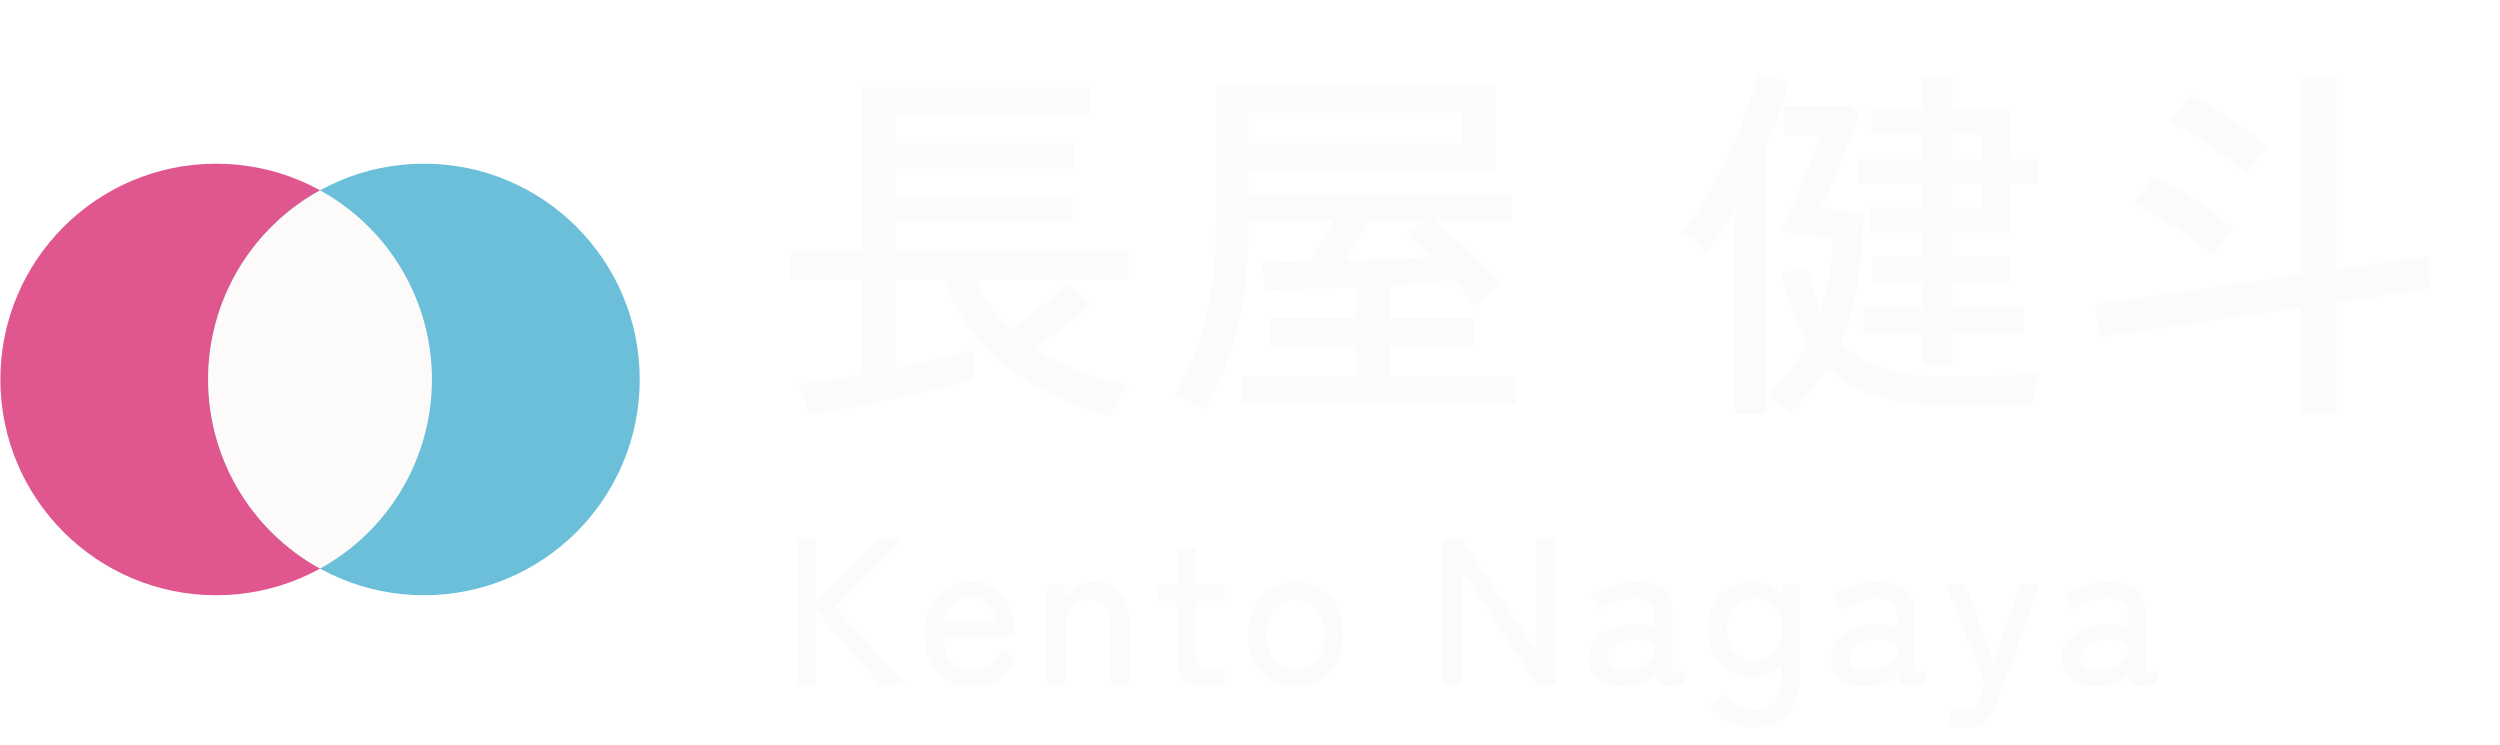
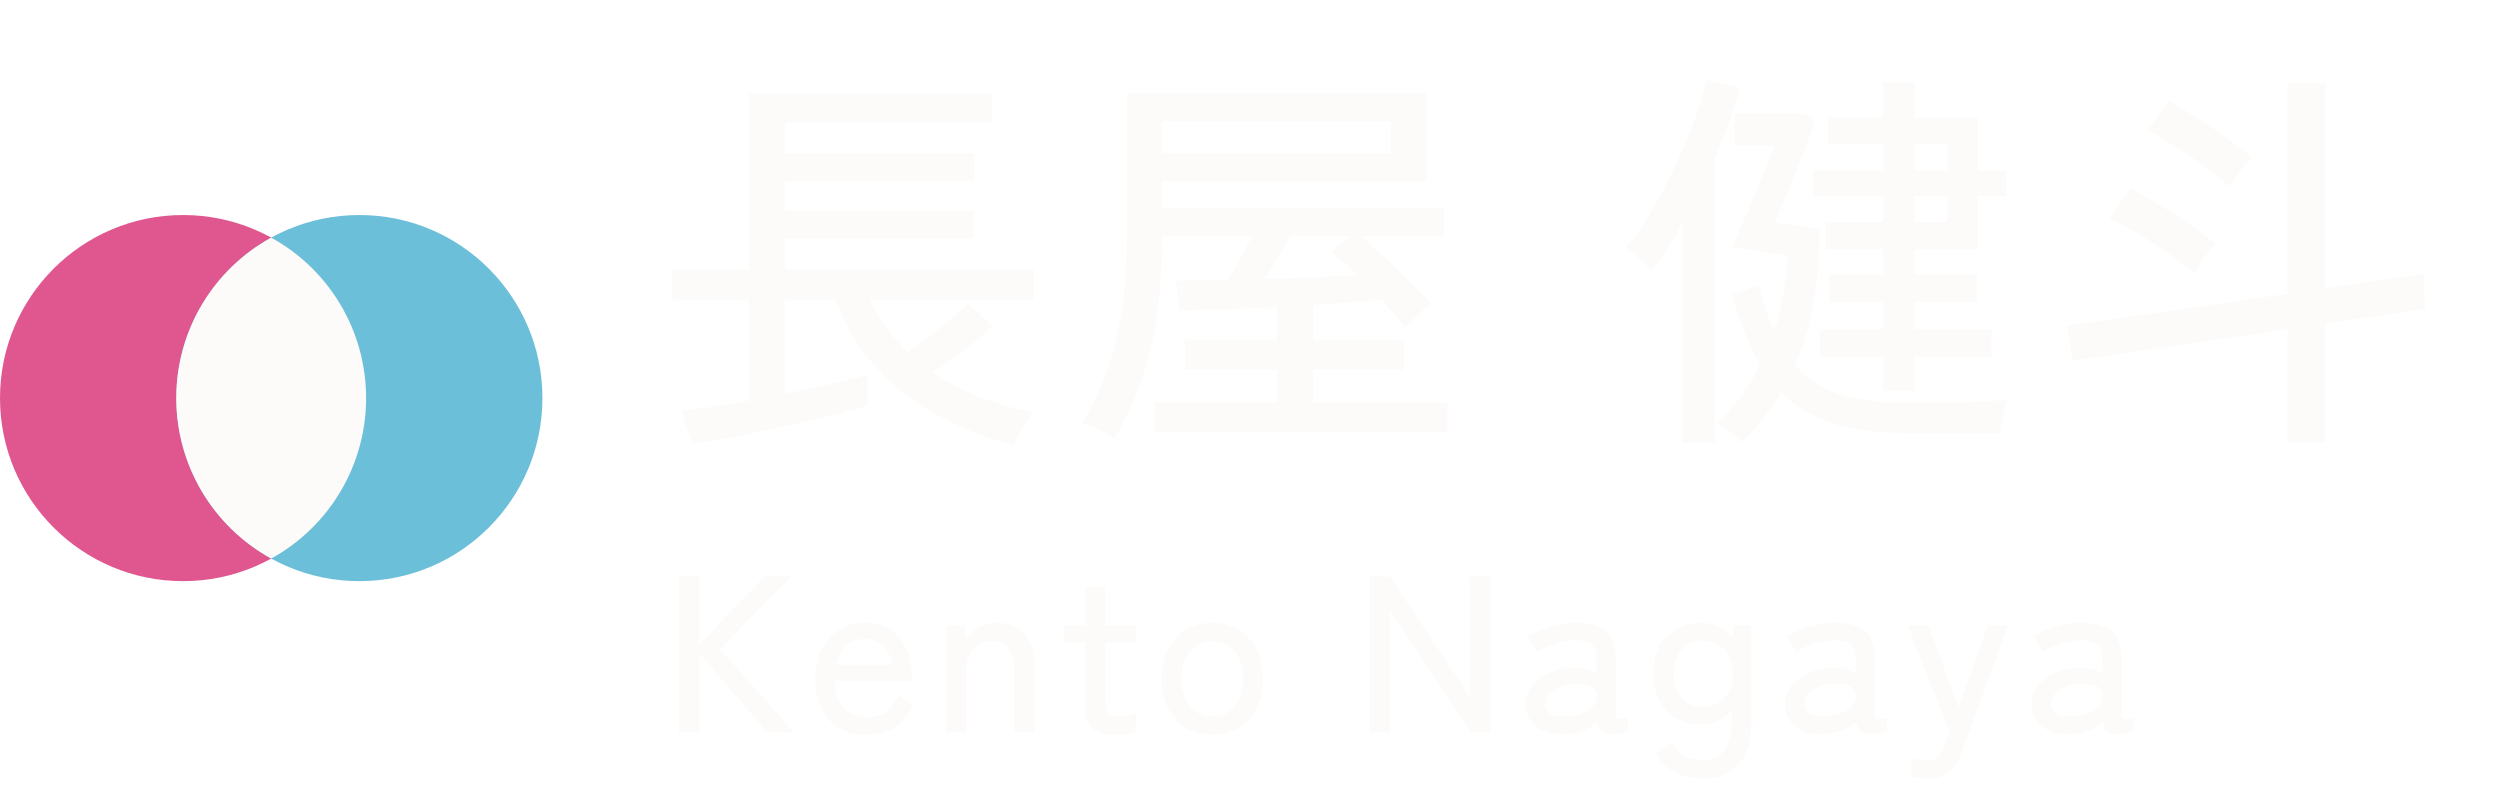
- <svg xmlns="http://www.w3.org/2000/svg" viewBox="0 0 335.9 100.0" width="336" height="100" role="img" aria-label="長屋 健斗 Kento Nagaya">
-   <circle cx="29.00" cy="51.00" r="29.00" fill="#E0578F" />
-   <circle cx="56.93" cy="51.00" r="29.00" fill="#6BBFD9" />
-   <path d="M42.96 25.58A29.00 29.00 0 0 1 42.96 76.42A29.00 29.00 0 0 1 42.96 25.58Z" fill="#FCFBF9" />
-   <path fill="#FCFBF9" d="M149.176 55.9Q143.976 54.55 139.551 52.15Q135.126 49.75 131.851 46.125Q128.576 42.5 126.776 37.6H120.376V49.45Q123.526 48.85 126.351 48.2Q129.176 47.55 130.776 47.05V50.95Q129.476 51.35 127.301 51.925Q125.126 52.5 122.526 53.075Q119.926 53.65 117.301 54.2Q114.676 54.75 112.426 55.15Q110.176 55.55 108.726 55.75L107.376 51.55Q108.726 51.45 111.001 51.125Q113.276 50.8 115.876 50.3V37.6H106.226V33.8H115.876V11.7H146.376V15.45H120.376V19.25H144.176V22.7H120.376V26.5H144.126V29.95H120.376V33.8H151.626V37.6H131.026Q131.926 39.5 133.151 41.15Q134.376 42.8 135.826 44.2Q136.976 43.45 138.401 42.35Q139.826 41.25 141.176 40.125Q142.526 39.0 143.376 38.1L146.476 41.0Q145.576 41.85 144.276 42.875Q142.976 43.9 141.601 44.925Q140.226 45.95 138.976 46.75Q141.726 48.65 144.951 49.9Q148.176 51.15 151.626 51.75Q151.276 52.15 150.751 52.95Q150.226 53.75 149.801 54.575Q149.376 55.4 149.176 55.9ZM161.776 55.1Q161.426 54.8 160.626 54.4Q159.826 54.0 159.026 53.625Q158.226 53.25 157.726 53.15Q160.276 49.15 161.826 43.4Q163.376 37.65 163.376 29.65V11.65H200.976V22.75H167.776V26.15H203.176V29.65H192.776Q194.126 30.8 195.751 32.325Q197.376 33.85 198.951 35.4Q200.526 36.95 201.626 38.15Q201.226 38.4 200.551 38.975Q199.876 39.55 199.276 40.175Q198.676 40.8 198.326 41.2Q197.776 40.4 197.001 39.5Q196.226 38.6 195.376 37.65Q193.726 37.8 191.501 37.975Q189.276 38.15 186.776 38.3V42.75H198.176V46.4H186.776V50.6H203.626V54.25H166.826V50.6H182.226V46.4H170.676V42.75H182.226V38.55Q178.726 38.75 175.451 38.85Q172.176 38.95 169.976 39.0L169.526 35.25Q170.876 35.25 172.526 35.225Q174.176 35.2 176.026 35.15Q176.876 33.85 177.701 32.3Q178.526 30.75 179.076 29.65H167.776Q167.776 38.4 166.176 44.45Q164.576 50.5 161.776 55.1ZM167.776 19.25H196.526V15.2H167.776ZM180.676 35.05Q183.776 34.95 186.826 34.825Q189.876 34.7 192.326 34.55Q190.526 32.85 188.976 31.65L191.476 29.65H183.876Q183.226 30.95 182.351 32.4Q181.476 33.85 180.676 35.05ZM258.376 49.1V44.8H250.426V41.35H258.376V37.95H251.626V34.5H258.376V31.3H251.176V27.9H258.376V24.6H249.576V21.4H258.376V18.1H251.476V14.7H258.376V10.3H262.326V14.7H270.226V21.4H273.876V24.6H270.226V31.3H262.326V34.5H270.126V37.95H262.326V41.35H271.976V44.8H262.326V49.1ZM240.576 55.55Q240.276 55.2 239.676 54.7Q239.076 54.2 238.476 53.75Q237.876 53.3 237.476 53.15Q240.776 50.15 242.926 45.85Q241.876 44.1 241.001 41.875Q240.126 39.65 239.326 36.9L242.776 35.85Q243.176 37.5 243.651 38.95Q244.126 40.4 244.676 41.65Q246.176 37.1 246.326 32.05L239.326 31.05Q239.826 30.05 240.576 28.35Q241.326 26.65 242.126 24.725Q242.926 22.8 243.626 21.075Q244.326 19.35 244.676 18.25H239.726V14.25H248.626L249.826 15.15Q249.376 16.5 248.701 18.275Q248.026 20.05 247.276 21.9Q246.526 23.75 245.851 25.35Q245.176 26.95 244.726 27.95L250.376 28.7Q250.376 34.0 249.601 38.225Q248.826 42.45 247.326 45.9Q249.626 48.5 253.051 49.55Q256.476 50.6 261.476 50.6Q265.526 50.6 268.776 50.5Q272.026 50.4 273.976 50.2Q273.826 50.6 273.626 51.45Q273.426 52.3 273.276 53.125Q273.126 53.95 273.076 54.4H261.526Q255.976 54.4 252.126 53.225Q248.276 52.05 245.576 49.3Q243.526 52.7 240.576 55.55ZM233.126 55.65V28.1Q232.176 29.8 231.176 31.3Q230.176 32.8 229.226 34.0Q228.726 33.35 227.726 32.45Q226.726 31.55 226.026 31.15Q227.626 29.3 229.201 26.625Q230.776 23.95 232.201 20.925Q233.626 17.9 234.676 15.05Q235.726 12.2 236.176 10.05L240.376 11.05Q239.876 13.0 239.051 15.25Q238.226 17.5 237.226 19.85V55.65ZM262.326 27.9H266.426V24.6H262.326ZM262.326 21.4H266.426V18.1H262.326ZM309.176 55.6V41.35L282.226 45.3L281.476 40.9L309.176 36.9V10.45H313.926V36.2L326.276 34.4L326.476 38.8L313.926 40.65V55.6ZM297.426 34.3Q295.276 32.5 292.401 30.6Q289.526 28.7 286.826 27.4L289.426 23.65Q291.076 24.5 292.976 25.65Q294.876 26.8 296.726 28.075Q298.576 29.35 300.076 30.55Q299.776 30.9 299.251 31.6Q298.726 32.3 298.226 33.05Q297.726 33.8 297.426 34.3ZM301.876 23.4Q299.726 21.5 296.976 19.625Q294.226 17.75 291.576 16.35L294.326 12.7Q296.776 14.05 299.626 15.975Q302.476 17.9 304.676 19.75Q304.176 20.3 303.251 21.475Q302.326 22.65 301.876 23.4ZM107.082 92.0V72.4H109.63V80.94L117.862 72.4H121.166L112.262 81.556L121.53 92.0H118.198L109.63 82.06V92.0ZM130.658 92.308Q128.754 92.308 127.298 91.496Q125.842 90.684 125.03 89.102Q124.218 87.52 124.218 85.28Q124.218 83.124 125.03 81.542Q125.842 79.96 127.256 79.092Q128.67 78.224 130.518 78.224Q132.366 78.224 133.668 79.134Q134.97 80.044 135.656 81.556Q136.342 83.068 136.342 84.86V85.532H126.682Q126.738 87.772 127.816 88.934Q128.894 90.096 130.686 90.096Q132.114 90.096 133.052 89.396Q133.99 88.696 134.634 87.296L136.538 88.556Q135.586 90.516 134.116 91.412Q132.646 92.308 130.658 92.308ZM126.822 83.516H133.878Q133.654 82.06 132.758 81.164Q131.862 80.268 130.49 80.268Q129.034 80.268 128.082 81.094Q127.13 81.92 126.822 83.516ZM140.682 92.0V78.56H142.95L143.09 80.296Q143.678 79.456 144.672 78.84Q145.666 78.224 146.954 78.224Q149.082 78.224 150.412 79.582Q151.742 80.94 151.742 83.516V92.0H149.25V84.048Q149.25 82.284 148.466 81.402Q147.682 80.52 146.422 80.52Q144.994 80.52 144.098 81.458Q143.202 82.396 143.202 83.964V92.0ZM162.018 92.308Q160.114 92.308 159.134 91.566Q158.154 90.824 158.154 88.724V80.744H155.438V78.56H158.154V73.744H160.646V78.56H164.538V80.744H160.646V88.192Q160.646 89.284 161.136 89.662Q161.626 90.04 162.606 90.04Q163.11 90.04 163.656 89.886Q164.202 89.732 164.538 89.564V91.888Q164.09 92.084 163.39 92.196Q162.69 92.308 162.018 92.308ZM174.086 92.308Q172.238 92.308 170.796 91.426Q169.354 90.544 168.528 88.948Q167.702 87.352 167.702 85.252Q167.702 83.152 168.528 81.57Q169.354 79.988 170.796 79.106Q172.238 78.224 174.086 78.224Q175.934 78.224 177.376 79.106Q178.818 79.988 179.644 81.57Q180.47 83.152 180.47 85.252Q180.47 87.352 179.644 88.948Q178.818 90.544 177.376 91.426Q175.934 92.308 174.086 92.308ZM174.086 90.012Q175.794 90.012 176.872 88.738Q177.95 87.464 177.95 85.252Q177.95 83.04 176.872 81.78Q175.794 80.52 174.086 80.52Q172.378 80.52 171.3 81.78Q170.222 83.04 170.222 85.252Q170.222 87.464 171.3 88.738Q172.378 90.012 174.086 90.012ZM193.854 92.0V72.4H196.402L206.454 87.492V72.4H209.03V92.0H206.566L196.402 76.628V92.0ZM218.186 92.224Q216.142 92.28 214.812 91.286Q213.482 90.292 213.482 88.416Q213.482 87.044 214.364 86.036Q215.246 85.028 216.632 84.454Q218.018 83.88 219.502 83.88Q220.37 83.824 221.098 84.034Q221.826 84.244 222.358 84.636V82.956Q222.358 81.388 221.7 80.912Q221.042 80.436 219.67 80.436Q218.494 80.436 217.164 80.856Q215.834 81.276 214.91 81.92L213.734 79.96Q214.882 79.232 216.464 78.728Q218.046 78.224 219.67 78.224Q222.246 78.224 223.506 79.246Q224.766 80.268 224.766 82.956V89.704Q224.766 90.236 225.046 90.32Q225.326 90.404 226.306 90.18V91.804Q225.942 91.944 225.382 92.084Q224.822 92.224 224.234 92.224Q223.338 92.224 222.946 91.888Q222.554 91.552 222.414 90.684Q221.658 91.44 220.51 91.804Q219.362 92.168 218.186 92.224ZM218.214 90.012Q219.39 89.984 220.356 89.662Q221.322 89.34 221.882 88.738Q222.442 88.136 222.386 87.296Q222.33 86.512 221.588 86.176Q220.846 85.84 219.698 85.896Q218.662 85.924 217.794 86.274Q216.926 86.624 216.408 87.184Q215.89 87.744 215.89 88.444Q215.918 89.228 216.534 89.634Q217.15 90.04 218.214 90.012ZM235.658 97.796Q231.738 97.796 229.806 94.716L231.822 93.344Q233.082 95.472 235.658 95.472Q237.478 95.472 238.402 94.31Q239.326 93.148 239.326 90.712V89.228Q238.654 90.068 237.688 90.544Q236.722 91.02 235.546 91.02Q233.81 91.02 232.438 90.264Q231.066 89.508 230.296 88.066Q229.526 86.624 229.526 84.608Q229.526 82.564 230.296 81.15Q231.066 79.736 232.438 78.98Q233.81 78.224 235.546 78.224Q236.778 78.224 237.8 78.742Q238.822 79.26 239.522 80.184L239.606 78.56H241.818V90.712Q241.818 94.184 240.236 95.99Q238.654 97.796 235.658 97.796ZM235.714 88.808Q237.366 88.808 238.43 87.66Q239.494 86.512 239.494 84.608Q239.494 82.704 238.43 81.584Q237.366 80.464 235.714 80.464Q234.09 80.464 233.068 81.584Q232.046 82.704 232.046 84.608Q232.046 86.512 233.068 87.66Q234.09 88.808 235.714 88.808ZM250.75 92.224Q248.706 92.28 247.376 91.286Q246.046 90.292 246.046 88.416Q246.046 87.044 246.928 86.036Q247.81 85.028 249.196 84.454Q250.582 83.88 252.066 83.88Q252.934 83.824 253.662 84.034Q254.39 84.244 254.922 84.636V82.956Q254.922 81.388 254.264 80.912Q253.606 80.436 252.234 80.436Q251.058 80.436 249.728 80.856Q248.398 81.276 247.474 81.92L246.298 79.96Q247.446 79.232 249.028 78.728Q250.61 78.224 252.234 78.224Q254.81 78.224 256.07 79.246Q257.33 80.268 257.33 82.956V89.704Q257.33 90.236 257.61 90.32Q257.89 90.404 258.87 90.18V91.804Q258.506 91.944 257.946 92.084Q257.386 92.224 256.798 92.224Q255.902 92.224 255.51 91.888Q255.118 91.552 254.978 90.684Q254.222 91.44 253.074 91.804Q251.926 92.168 250.75 92.224ZM250.778 90.012Q251.954 89.984 252.92 89.662Q253.886 89.34 254.446 88.738Q255.006 88.136 254.95 87.296Q254.894 86.512 254.152 86.176Q253.41 85.84 252.262 85.896Q251.226 85.924 250.358 86.274Q249.49 86.624 248.972 87.184Q248.454 87.744 248.454 88.444Q248.482 89.228 249.098 89.634Q249.714 90.04 250.778 90.012ZM264.05 97.796Q262.846 97.796 261.894 97.572V95.248Q262.314 95.36 262.832 95.43Q263.35 95.5 263.826 95.5Q264.89 95.5 265.31 95.08Q265.73 94.66 266.15 93.596L266.766 91.972L261.446 78.56H264.078L267.858 88.92L271.498 78.56H274.074L268.306 94.352Q267.69 96.06 266.752 96.928Q265.814 97.796 264.05 97.796ZM281.746 92.224Q279.702 92.28 278.372 91.286Q277.042 90.292 277.042 88.416Q277.042 87.044 277.924 86.036Q278.806 85.028 280.192 84.454Q281.578 83.88 283.062 83.88Q283.93 83.824 284.658 84.034Q285.386 84.244 285.918 84.636V82.956Q285.918 81.388 285.26 80.912Q284.602 80.436 283.23 80.436Q282.054 80.436 280.724 80.856Q279.394 81.276 278.47 81.92L277.294 79.96Q278.442 79.232 280.024 78.728Q281.606 78.224 283.23 78.224Q285.806 78.224 287.066 79.246Q288.326 80.268 288.326 82.956V89.704Q288.326 90.236 288.606 90.32Q288.886 90.404 289.866 90.18V91.804Q289.502 91.944 288.942 92.084Q288.382 92.224 287.794 92.224Q286.898 92.224 286.506 91.888Q286.114 91.552 285.974 90.684Q285.218 91.44 284.07 91.804Q282.922 92.168 281.746 92.224ZM281.774 90.012Q282.95 89.984 283.916 89.662Q284.882 89.34 285.442 88.738Q286.002 88.136 285.946 87.296Q285.89 86.512 285.148 86.176Q284.406 85.84 283.258 85.896Q282.222 85.924 281.354 86.274Q280.486 86.624 279.968 87.184Q279.45 87.744 279.45 88.444Q279.478 89.228 280.094 89.634Q280.71 90.04 281.774 90.012Z" />
+ <svg xmlns="http://www.w3.org/2000/svg" viewBox="0 0 314.1 100.0" width="314" height="100" role="img" aria-label="長屋 健斗 Kento Nagaya">
+   <circle cx="23.00" cy="50.00" r="23.00" fill="#E0578F" />
+   <circle cx="45.15" cy="50.00" r="23.00" fill="#6BBFD9" />
+   <path d="M34.07 29.84A23.00 23.00 0 0 1 34.07 70.16A23.00 23.00 0 0 1 34.07 29.84Z" fill="#FCFBF9" />
+   <path fill="#FCFBF9" d="M127.398 55.9Q122.198 54.55 117.773 52.15Q113.348 49.75 110.073 46.125Q106.798 42.5 104.998 37.6H98.598V49.45Q101.748 48.85 104.573 48.2Q107.398 47.55 108.998 47.05V50.95Q107.698 51.35 105.523 51.925Q103.348 52.5 100.748 53.075Q98.148 53.65 95.523 54.2Q92.898 54.75 90.648 55.15Q88.398 55.55 86.948 55.75L85.598 51.55Q86.948 51.45 89.223 51.125Q91.498 50.8 94.098 50.3V37.6H84.448V33.8H94.098V11.7H124.598V15.45H98.598V19.25H122.398V22.7H98.598V26.5H122.348V29.95H98.598V33.8H129.848V37.6H109.248Q110.148 39.5 111.373 41.15Q112.598 42.8 114.048 44.2Q115.198 43.45 116.623 42.35Q118.048 41.25 119.398 40.125Q120.748 39.0 121.598 38.1L124.698 41.0Q123.798 41.85 122.498 42.875Q121.198 43.9 119.823 44.925Q118.448 45.95 117.198 46.75Q119.948 48.65 123.173 49.9Q126.398 51.15 129.848 51.75Q129.498 52.15 128.973 52.95Q128.448 53.75 128.023 54.575Q127.598 55.4 127.398 55.9ZM139.998 55.1Q139.648 54.8 138.848 54.4Q138.048 54.0 137.248 53.625Q136.448 53.25 135.948 53.15Q138.498 49.15 140.048 43.4Q141.598 37.65 141.598 29.65V11.65H179.198V22.75H145.998V26.15H181.398V29.65H170.998Q172.348 30.8 173.973 32.325Q175.598 33.85 177.173 35.4Q178.748 36.95 179.848 38.15Q179.448 38.4 178.773 38.975Q178.098 39.55 177.498 40.175Q176.898 40.8 176.548 41.2Q175.998 40.4 175.223 39.5Q174.448 38.6 173.598 37.65Q171.948 37.8 169.723 37.975Q167.498 38.15 164.998 38.3V42.75H176.398V46.4H164.998V50.6H181.848V54.25H145.048V50.6H160.448V46.4H148.898V42.75H160.448V38.55Q156.948 38.75 153.673 38.85Q150.398 38.95 148.198 39.0L147.748 35.25Q149.098 35.25 150.748 35.225Q152.398 35.2 154.248 35.15Q155.098 33.85 155.923 32.3Q156.748 30.75 157.298 29.65H145.998Q145.998 38.4 144.398 44.45Q142.798 50.5 139.998 55.1ZM145.998 19.25H174.748V15.2H145.998ZM158.898 35.05Q161.998 34.95 165.048 34.825Q168.098 34.7 170.548 34.55Q168.748 32.85 167.198 31.65L169.698 29.65H162.098Q161.448 30.95 160.573 32.4Q159.698 33.85 158.898 35.05ZM236.598 49.1V44.8H228.648V41.35H236.598V37.95H229.848V34.5H236.598V31.3H229.398V27.9H236.598V24.6H227.798V21.4H236.598V18.1H229.698V14.7H236.598V10.3H240.548V14.7H248.448V21.4H252.098V24.6H248.448V31.3H240.548V34.5H248.348V37.95H240.548V41.35H250.198V44.8H240.548V49.1ZM218.798 55.55Q218.498 55.2 217.898 54.7Q217.298 54.2 216.698 53.75Q216.098 53.3 215.698 53.15Q218.998 50.15 221.148 45.85Q220.098 44.1 219.223 41.875Q218.348 39.65 217.548 36.9L220.998 35.85Q221.398 37.5 221.873 38.95Q222.348 40.4 222.898 41.65Q224.398 37.1 224.548 32.05L217.548 31.05Q218.048 30.05 218.798 28.35Q219.548 26.65 220.348 24.725Q221.148 22.8 221.848 21.075Q222.548 19.35 222.898 18.25H217.948V14.25H226.848L228.048 15.15Q227.598 16.5 226.923 18.275Q226.248 20.05 225.498 21.9Q224.748 23.75 224.073 25.35Q223.398 26.95 222.948 27.95L228.598 28.7Q228.598 34.0 227.823 38.225Q227.048 42.45 225.548 45.9Q227.848 48.5 231.273 49.55Q234.698 50.6 239.698 50.6Q243.748 50.6 246.998 50.5Q250.248 50.4 252.198 50.2Q252.048 50.6 251.848 51.45Q251.648 52.3 251.498 53.125Q251.348 53.95 251.298 54.4H239.748Q234.198 54.4 230.348 53.225Q226.498 52.05 223.798 49.3Q221.748 52.7 218.798 55.55ZM211.348 55.65V28.1Q210.398 29.8 209.398 31.3Q208.398 32.8 207.448 34.0Q206.948 33.35 205.948 32.45Q204.948 31.55 204.248 31.15Q205.848 29.3 207.423 26.625Q208.998 23.95 210.423 20.925Q211.848 17.9 212.898 15.05Q213.948 12.2 214.398 10.05L218.598 11.05Q218.098 13.0 217.273 15.25Q216.448 17.5 215.448 19.85V55.65ZM240.548 27.9H244.648V24.6H240.548ZM240.548 21.4H244.648V18.1H240.548ZM287.398 55.6V41.35L260.448 45.3L259.698 40.9L287.398 36.9V10.45H292.148V36.2L304.498 34.4L304.698 38.8L292.148 40.65V55.6ZM275.648 34.3Q273.498 32.5 270.623 30.6Q267.748 28.7 265.048 27.4L267.648 23.65Q269.298 24.5 271.198 25.65Q273.098 26.8 274.948 28.075Q276.798 29.35 278.298 30.55Q277.998 30.9 277.473 31.6Q276.948 32.3 276.448 33.05Q275.948 33.8 275.648 34.3ZM280.098 23.4Q277.948 21.5 275.198 19.625Q272.448 17.75 269.798 16.35L272.548 12.7Q274.998 14.05 277.848 15.975Q280.698 17.9 282.898 19.75Q282.398 20.3 281.473 21.475Q280.548 22.65 280.098 23.4ZM85.304 92.0V72.4H87.852V80.94L96.084 72.4H99.388L90.484 81.556L99.752 92.0H96.42L87.852 82.06V92.0ZM108.88 92.308Q106.976 92.308 105.52 91.496Q104.064 90.684 103.252 89.102Q102.44 87.52 102.44 85.28Q102.44 83.124 103.252 81.542Q104.064 79.96 105.478 79.092Q106.892 78.224 108.74 78.224Q110.588 78.224 111.89 79.134Q113.192 80.044 113.878 81.556Q114.564 83.068 114.564 84.86V85.532H104.904Q104.96 87.772 106.038 88.934Q107.116 90.096 108.908 90.096Q110.336 90.096 111.274 89.396Q112.212 88.696 112.856 87.296L114.76 88.556Q113.808 90.516 112.338 91.412Q110.868 92.308 108.88 92.308ZM105.044 83.516H112.1Q111.876 82.06 110.98 81.164Q110.084 80.268 108.712 80.268Q107.256 80.268 106.304 81.094Q105.352 81.92 105.044 83.516ZM118.904 92.0V78.56H121.172L121.312 80.296Q121.9 79.456 122.894 78.84Q123.888 78.224 125.176 78.224Q127.304 78.224 128.634 79.582Q129.964 80.94 129.964 83.516V92.0H127.472V84.048Q127.472 82.284 126.688 81.402Q125.904 80.52 124.644 80.52Q123.216 80.52 122.32 81.458Q121.424 82.396 121.424 83.964V92.0ZM140.24 92.308Q138.336 92.308 137.356 91.566Q136.376 90.824 136.376 88.724V80.744H133.66V78.56H136.376V73.744H138.868V78.56H142.76V80.744H138.868V88.192Q138.868 89.284 139.358 89.662Q139.848 90.04 140.828 90.04Q141.332 90.04 141.878 89.886Q142.424 89.732 142.76 89.564V91.888Q142.312 92.084 141.612 92.196Q140.912 92.308 140.24 92.308ZM152.308 92.308Q150.46 92.308 149.018 91.426Q147.576 90.544 146.75 88.948Q145.924 87.352 145.924 85.252Q145.924 83.152 146.75 81.57Q147.576 79.988 149.018 79.106Q150.46 78.224 152.308 78.224Q154.156 78.224 155.598 79.106Q157.04 79.988 157.866 81.57Q158.692 83.152 158.692 85.252Q158.692 87.352 157.866 88.948Q157.04 90.544 155.598 91.426Q154.156 92.308 152.308 92.308ZM152.308 90.012Q154.016 90.012 155.094 88.738Q156.172 87.464 156.172 85.252Q156.172 83.04 155.094 81.78Q154.016 80.52 152.308 80.52Q150.6 80.52 149.522 81.78Q148.444 83.04 148.444 85.252Q148.444 87.464 149.522 88.738Q150.6 90.012 152.308 90.012ZM172.076 92.0V72.4H174.624L184.676 87.492V72.4H187.252V92.0H184.788L174.624 76.628V92.0ZM196.408 92.224Q194.364 92.28 193.034 91.286Q191.704 90.292 191.704 88.416Q191.704 87.044 192.586 86.036Q193.468 85.028 194.854 84.454Q196.24 83.88 197.724 83.88Q198.592 83.824 199.32 84.034Q200.048 84.244 200.58 84.636V82.956Q200.58 81.388 199.922 80.912Q199.264 80.436 197.892 80.436Q196.716 80.436 195.386 80.856Q194.056 81.276 193.132 81.92L191.956 79.96Q193.104 79.232 194.686 78.728Q196.268 78.224 197.892 78.224Q200.468 78.224 201.728 79.246Q202.988 80.268 202.988 82.956V89.704Q202.988 90.236 203.268 90.32Q203.548 90.404 204.528 90.18V91.804Q204.164 91.944 203.604 92.084Q203.044 92.224 202.456 92.224Q201.56 92.224 201.168 91.888Q200.776 91.552 200.636 90.684Q199.88 91.44 198.732 91.804Q197.584 92.168 196.408 92.224ZM196.436 90.012Q197.612 89.984 198.578 89.662Q199.544 89.34 200.104 88.738Q200.664 88.136 200.608 87.296Q200.552 86.512 199.81 86.176Q199.068 85.84 197.92 85.896Q196.884 85.924 196.016 86.274Q195.148 86.624 194.63 87.184Q194.112 87.744 194.112 88.444Q194.14 89.228 194.756 89.634Q195.372 90.04 196.436 90.012ZM213.88 97.796Q209.96 97.796 208.028 94.716L210.044 93.344Q211.304 95.472 213.88 95.472Q215.7 95.472 216.624 94.31Q217.548 93.148 217.548 90.712V89.228Q216.876 90.068 215.91 90.544Q214.944 91.02 213.768 91.02Q212.032 91.02 210.66 90.264Q209.288 89.508 208.518 88.066Q207.748 86.624 207.748 84.608Q207.748 82.564 208.518 81.15Q209.288 79.736 210.66 78.98Q212.032 78.224 213.768 78.224Q215 78.224 216.022 78.742Q217.044 79.26 217.744 80.184L217.828 78.56H220.04V90.712Q220.04 94.184 218.458 95.99Q216.876 97.796 213.88 97.796ZM213.936 88.808Q215.588 88.808 216.652 87.66Q217.716 86.512 217.716 84.608Q217.716 82.704 216.652 81.584Q215.588 80.464 213.936 80.464Q212.312 80.464 211.29 81.584Q210.268 82.704 210.268 84.608Q210.268 86.512 211.29 87.66Q212.312 88.808 213.936 88.808ZM228.972 92.224Q226.928 92.28 225.598 91.286Q224.268 90.292 224.268 88.416Q224.268 87.044 225.15 86.036Q226.032 85.028 227.418 84.454Q228.804 83.88 230.288 83.88Q231.156 83.824 231.884 84.034Q232.612 84.244 233.144 84.636V82.956Q233.144 81.388 232.486 80.912Q231.828 80.436 230.456 80.436Q229.28 80.436 227.95 80.856Q226.62 81.276 225.696 81.92L224.52 79.96Q225.668 79.232 227.25 78.728Q228.832 78.224 230.456 78.224Q233.032 78.224 234.292 79.246Q235.552 80.268 235.552 82.956V89.704Q235.552 90.236 235.832 90.32Q236.112 90.404 237.092 90.18V91.804Q236.728 91.944 236.168 92.084Q235.608 92.224 235.02 92.224Q234.124 92.224 233.732 91.888Q233.34 91.552 233.2 90.684Q232.444 91.44 231.296 91.804Q230.148 92.168 228.972 92.224ZM229 90.012Q230.176 89.984 231.142 89.662Q232.108 89.34 232.668 88.738Q233.228 88.136 233.172 87.296Q233.116 86.512 232.374 86.176Q231.632 85.84 230.484 85.896Q229.448 85.924 228.58 86.274Q227.712 86.624 227.194 87.184Q226.676 87.744 226.676 88.444Q226.704 89.228 227.32 89.634Q227.936 90.04 229 90.012ZM242.272 97.796Q241.068 97.796 240.116 97.572V95.248Q240.536 95.36 241.054 95.43Q241.572 95.5 242.048 95.5Q243.112 95.5 243.532 95.08Q243.952 94.66 244.372 93.596L244.988 91.972L239.668 78.56H242.3L246.08 88.92L249.72 78.56H252.296L246.528 94.352Q245.912 96.06 244.974 96.928Q244.036 97.796 242.272 97.796ZM259.968 92.224Q257.924 92.28 256.594 91.286Q255.264 90.292 255.264 88.416Q255.264 87.044 256.146 86.036Q257.028 85.028 258.414 84.454Q259.8 83.88 261.284 83.88Q262.152 83.824 262.88 84.034Q263.608 84.244 264.14 84.636V82.956Q264.14 81.388 263.482 80.912Q262.824 80.436 261.452 80.436Q260.276 80.436 258.946 80.856Q257.616 81.276 256.692 81.92L255.516 79.96Q256.664 79.232 258.246 78.728Q259.828 78.224 261.452 78.224Q264.028 78.224 265.288 79.246Q266.548 80.268 266.548 82.956V89.704Q266.548 90.236 266.828 90.32Q267.108 90.404 268.088 90.18V91.804Q267.724 91.944 267.164 92.084Q266.604 92.224 266.016 92.224Q265.12 92.224 264.728 91.888Q264.336 91.552 264.196 90.684Q263.44 91.44 262.292 91.804Q261.144 92.168 259.968 92.224ZM259.996 90.012Q261.172 89.984 262.138 89.662Q263.104 89.34 263.664 88.738Q264.224 88.136 264.168 87.296Q264.112 86.512 263.37 86.176Q262.628 85.84 261.48 85.896Q260.444 85.924 259.576 86.274Q258.708 86.624 258.19 87.184Q257.672 87.744 257.672 88.444Q257.7 89.228 258.316 89.634Q258.932 90.04 259.996 90.012Z" />
</svg>
